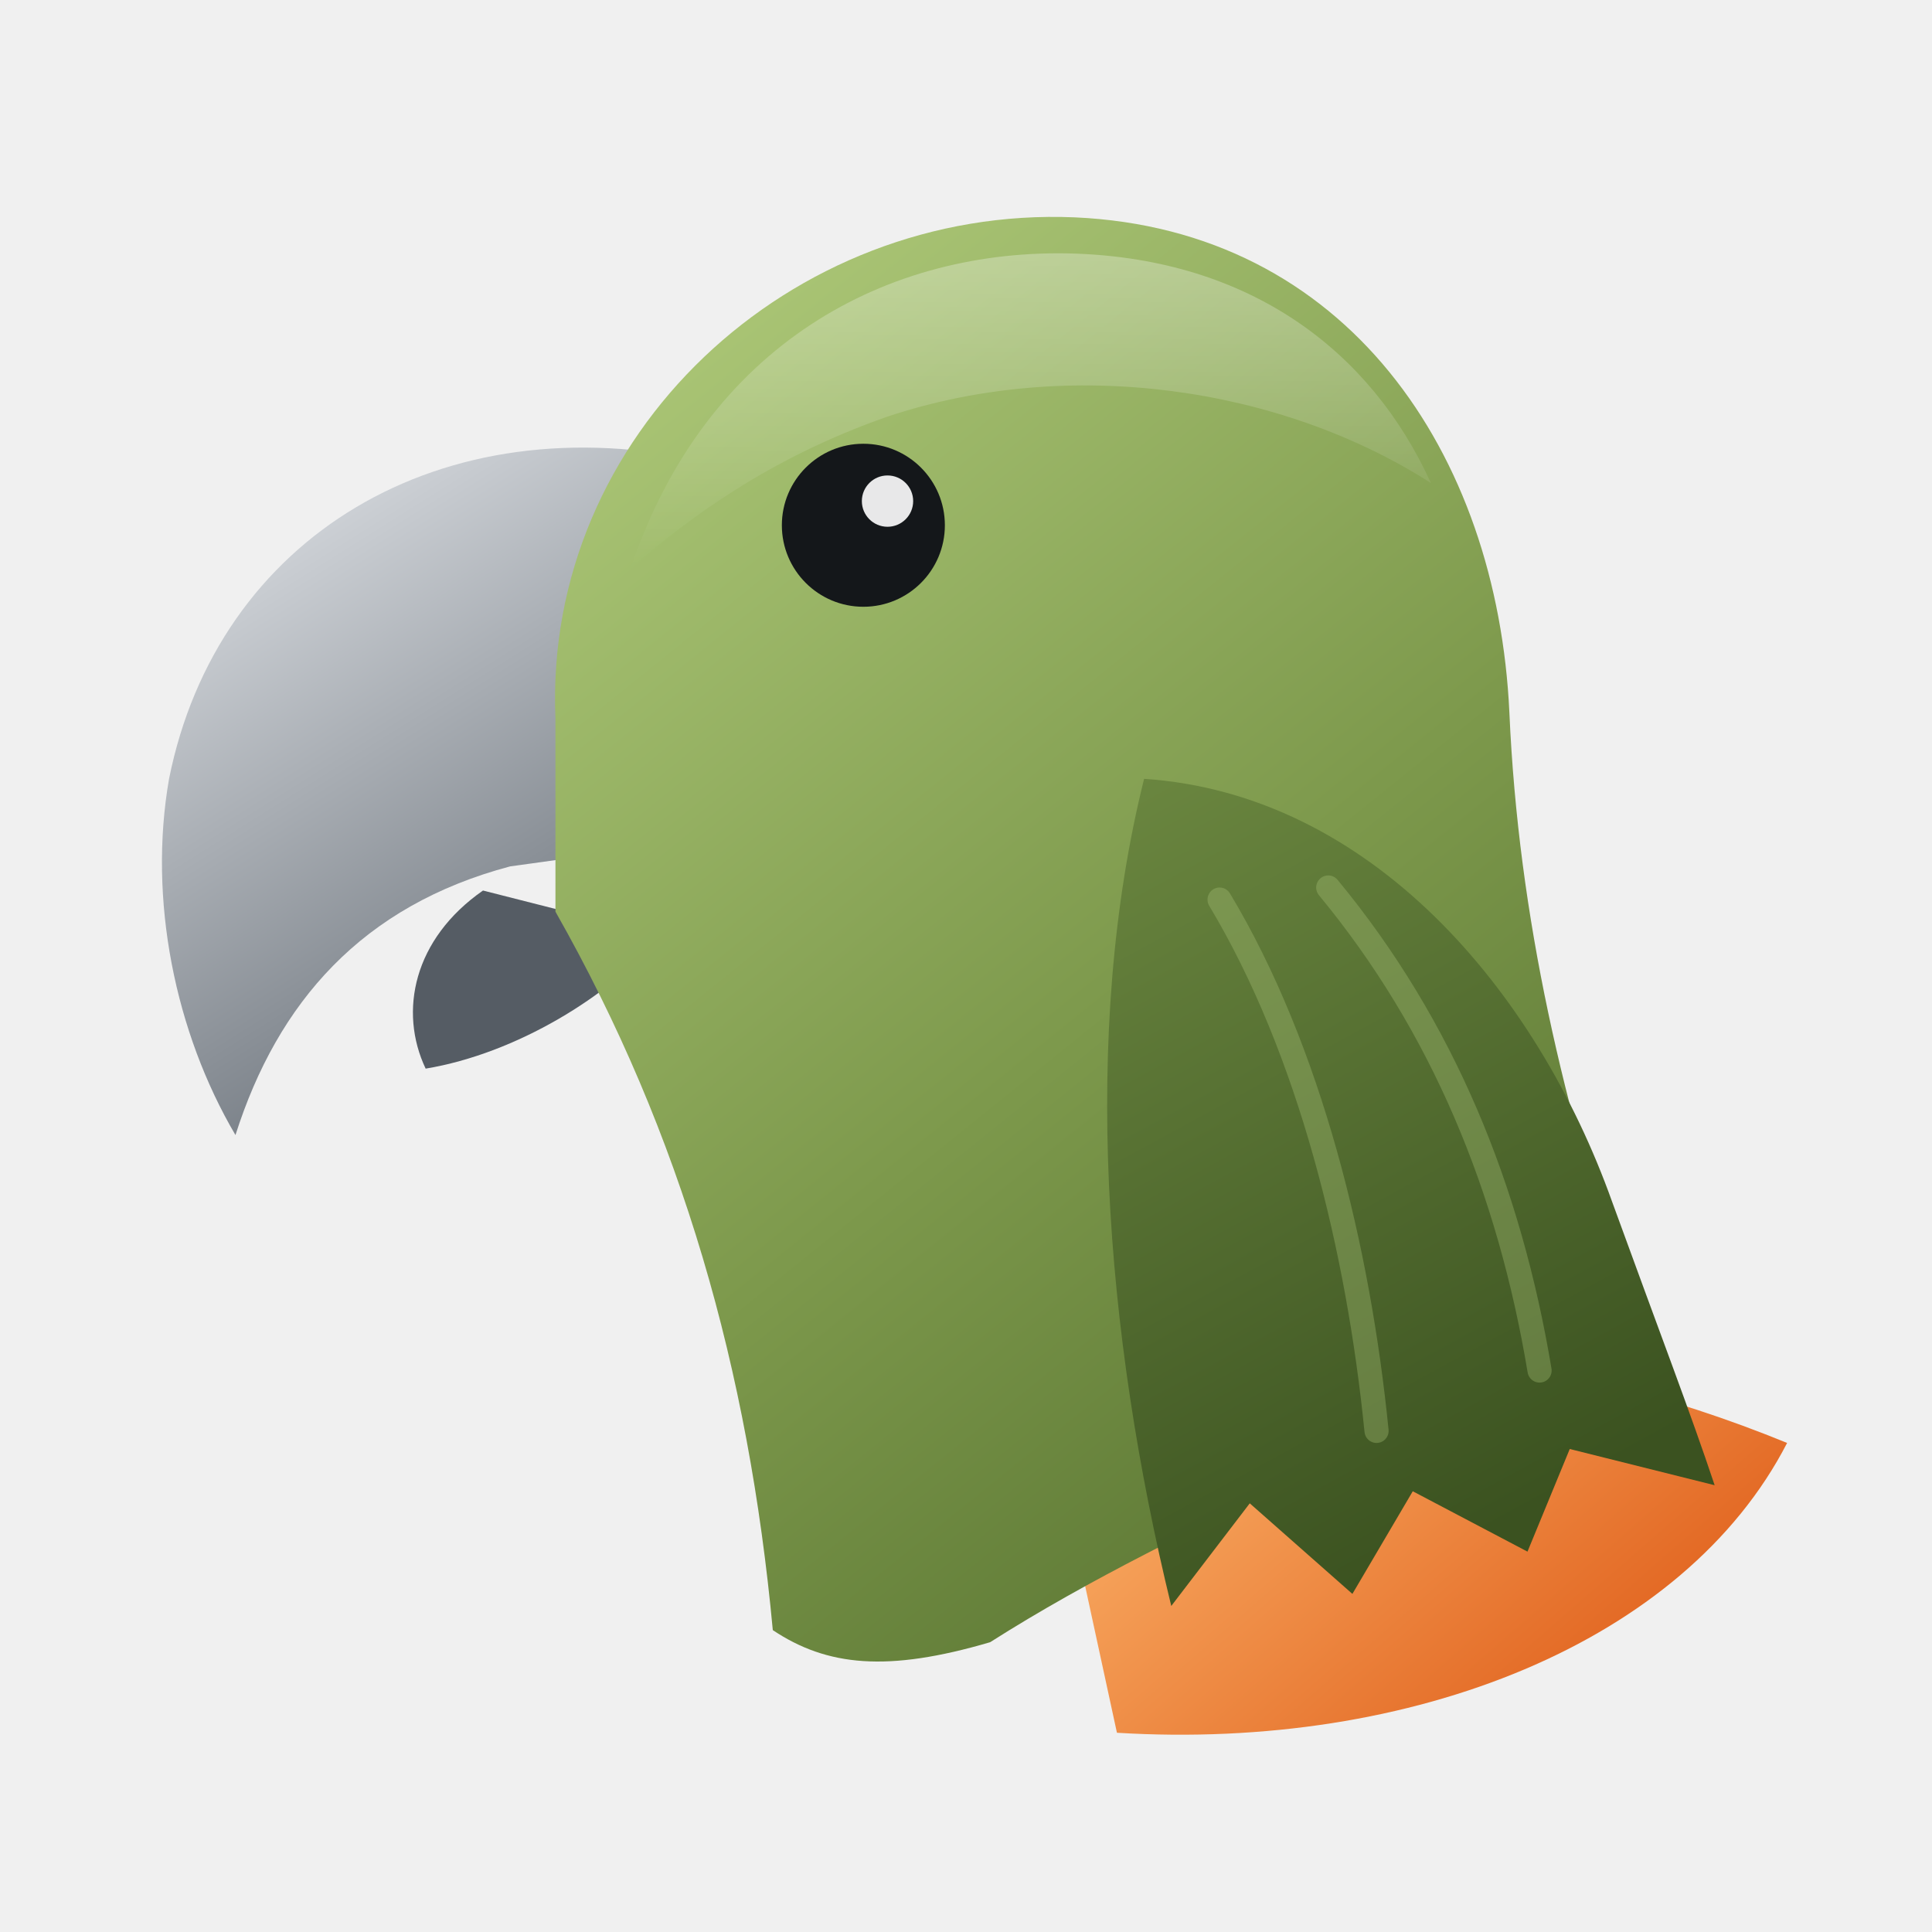
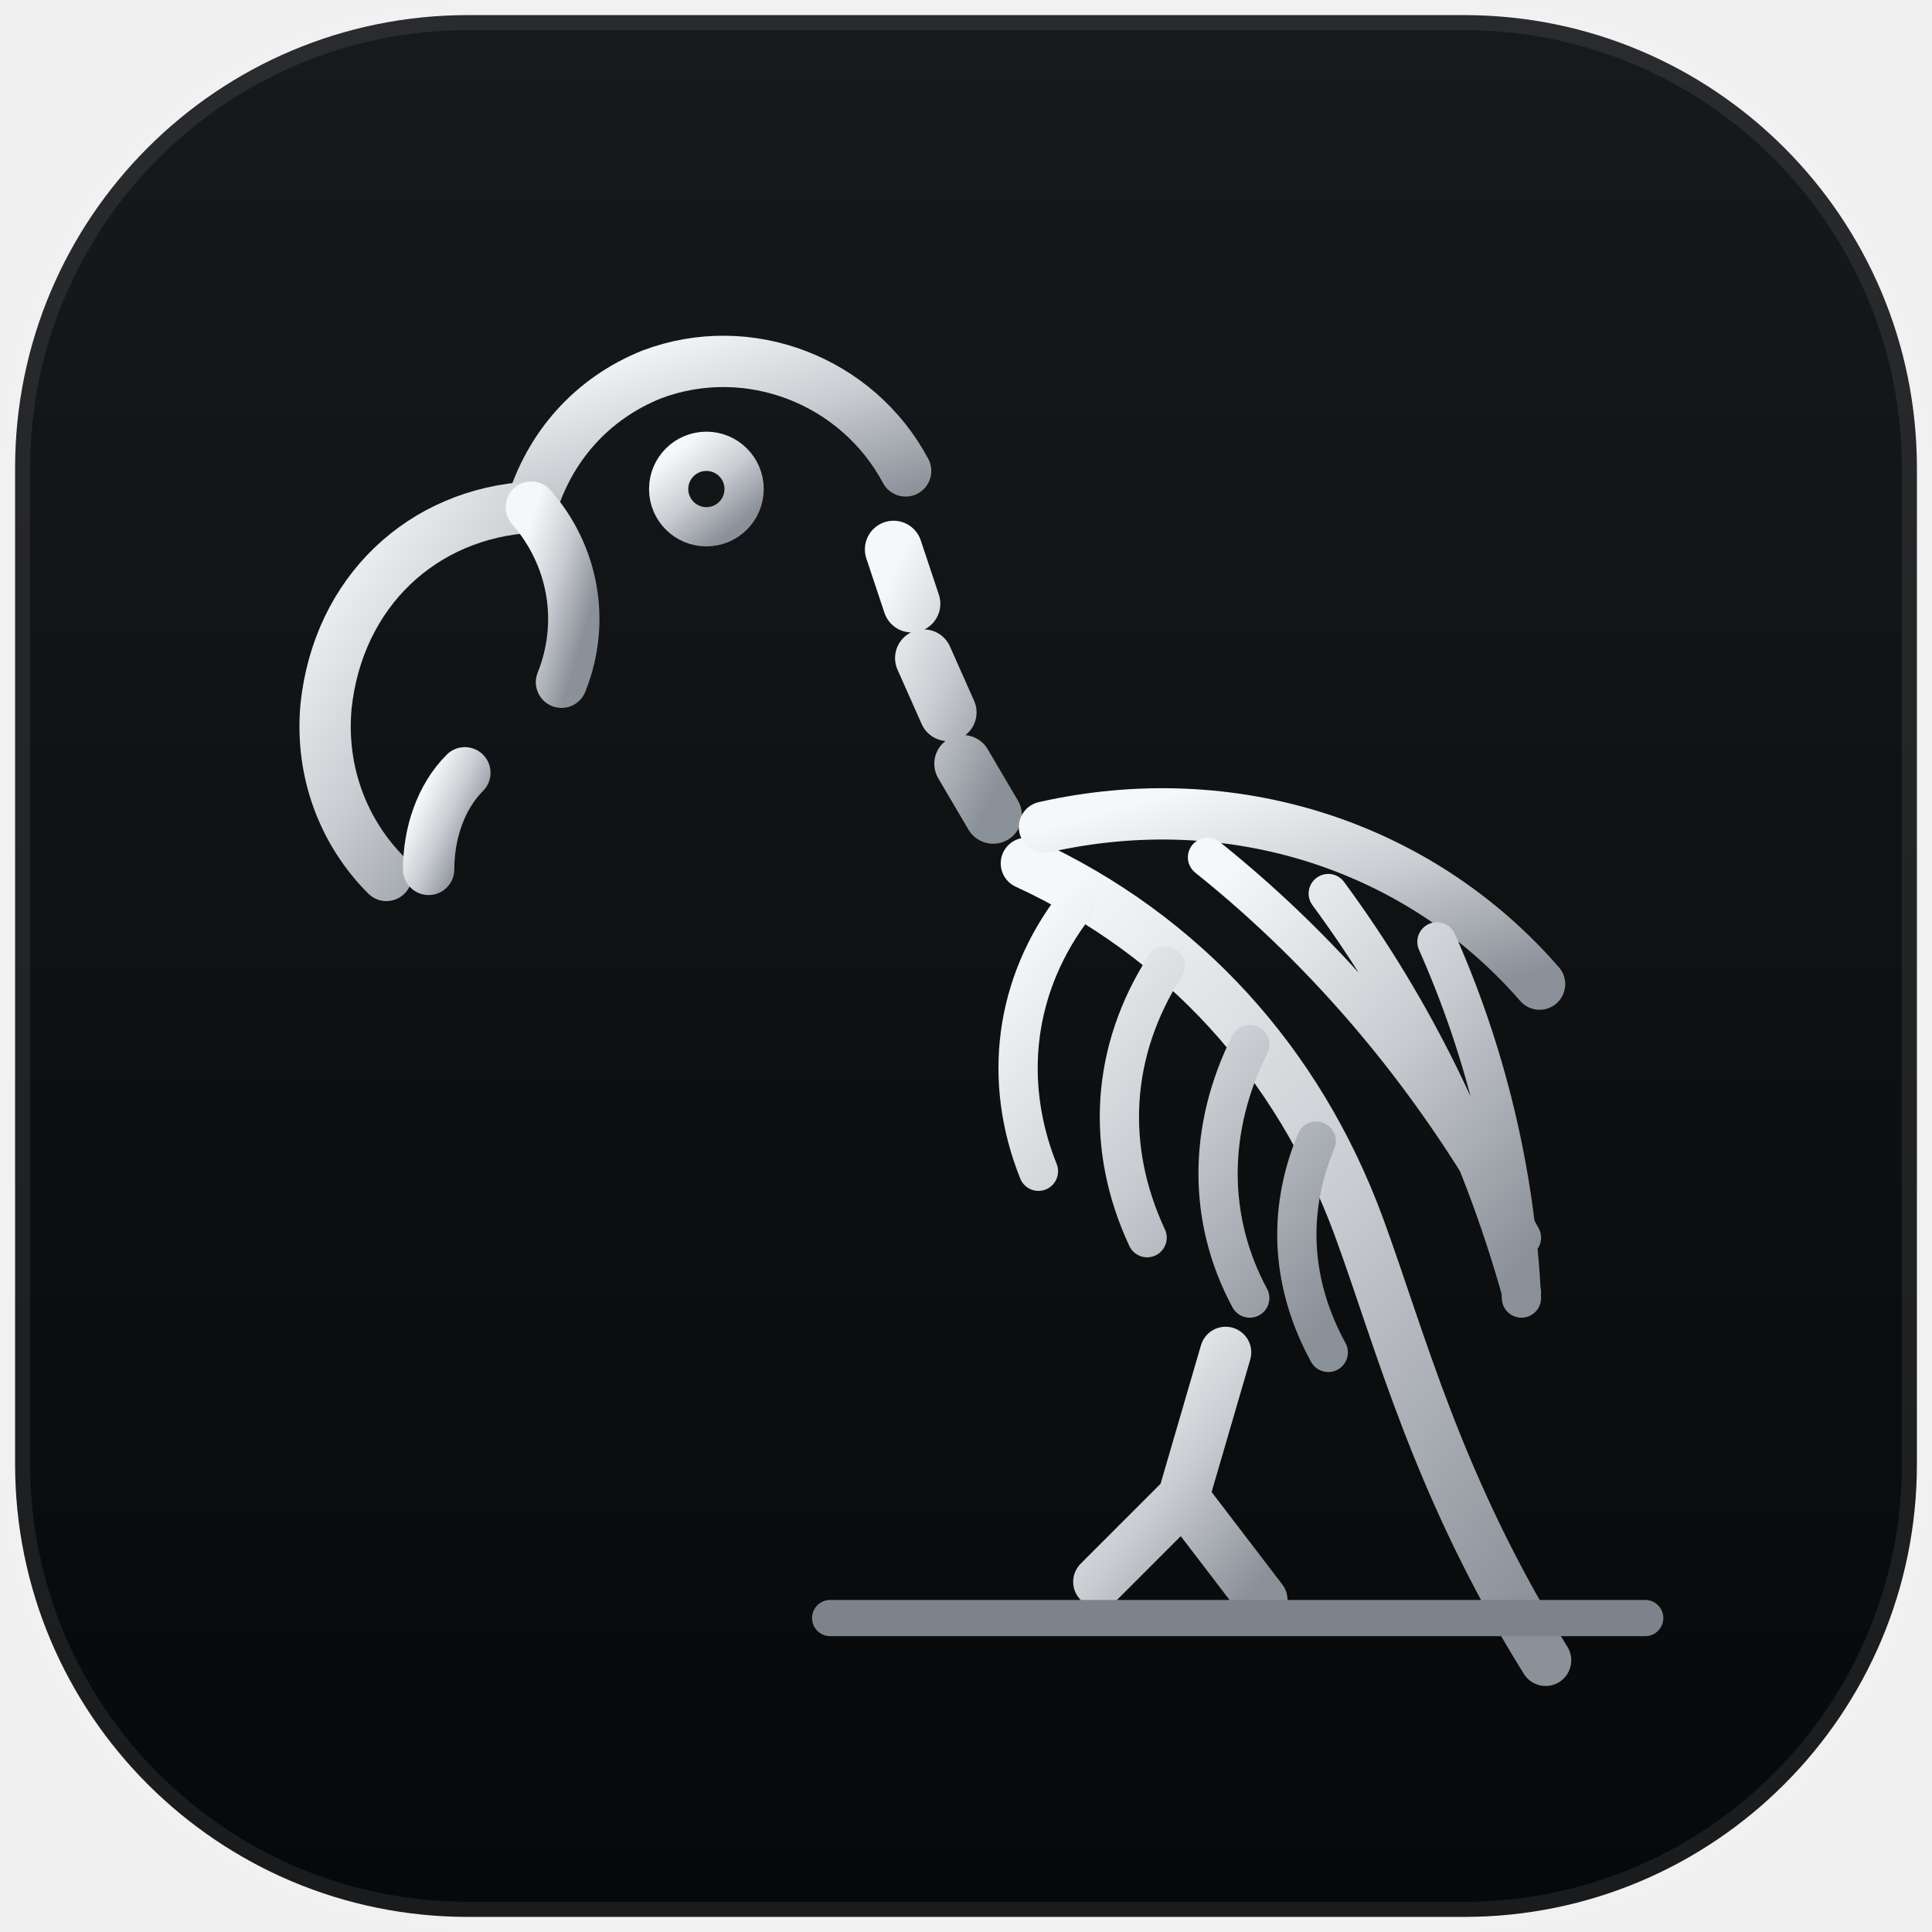
- <svg xmlns="http://www.w3.org/2000/svg" viewBox="0.6 3.2 64 64">
+ <svg xmlns="http://www.w3.org/2000/svg" viewBox="0 0 64 64">
  <defs>
-     <linearGradient id="plume" x1="0.2" y1="0" x2="0.8" y2="1">
-       <stop offset="0" stop-color="#acc777" />
-       <stop offset="0.55" stop-color="#7c984b" />
-       <stop offset="1" stop-color="#55702f" />
+     <linearGradient id="kea-bg" x1="0" y1="0" x2="0" y2="1">
+       <stop offset="0" stop-color="#17191c" />
+       <stop offset="1" stop-color="#070809" />
    </linearGradient>
-     <linearGradient id="wing" x1="0" y1="0" x2="0.4" y2="1">
-       <stop offset="0" stop-color="#6b8740" />
-       <stop offset="1" stop-color="#3b5220" />
-     </linearGradient>
-     <linearGradient id="beak" x1="0" y1="0" x2="0.5" y2="1">
-       <stop offset="0" stop-color="#e5e8ec" />
-       <stop offset="1" stop-color="#6c737b" />
-     </linearGradient>
-     <linearGradient id="flash" x1="0" y1="0" x2="1" y2="0.6">
-       <stop offset="0" stop-color="#ffbe74" />
-       <stop offset="1" stop-color="#e0601c" />
-     </linearGradient>
-     <linearGradient id="shine" x1="0" y1="0" x2="0" y2="1">
-       <stop offset="0" stop-color="#fff" stop-opacity="0.3" />
-       <stop offset="1" stop-color="#fff" stop-opacity="0" />
+     <linearGradient id="kea-silver" x1="0.1" y1="0" x2="0.9" y2="1">
+       <stop offset="0" stop-color="#f6f7f8" />
+       <stop offset="0.5" stop-color="#c9ccd1" />
+       <stop offset="1" stop-color="#8b9199" />
    </linearGradient>
  </defs>
-   <path d="M24 18.5 C15.2 16.5 7.8 21 6.2 29 C5.5 33 6.4 37.4 8.4 40.8 C9.8 36.4 12.6 33.2 17.5 31.9 L24 31 Z" fill="url(#beak)" />
-   <path d="M16.6 32.7 C14.3 34.3 13.8 36.7 14.7 38.6 C17.7 38.1 20.8 36.2 22.5 34.2 Z" fill="#555c64" />
-   <path d="M35 48.6 C43 46.8 52 47.8 59.8 51 C56.4 57.6 47.4 61.2 37.6 60.6 Z" fill="url(#flash)" />
-   <path d="M19 27 C18.6 17.6 26.8 10 36.2 10.4 C45.2 10.8 50.2 18.2 50.6 26.8 C50.9 33.6 52.4 40 54.6 46.4 C48 50.6 40 53.4 33.4 57.6 C30 58.6 28 58.4 26.2 57.2 C25.4 48.6 23.2 40.8 19 33.4 Z" fill="url(#plume)" />
-   <path d="M21.5 22 C24 14.6 30 11.4 36.2 11.6 C42 11.8 46 14.8 48 19.2 C43 16 36 15 30 17 C26 18.4 23.4 20.4 21.5 22 Z" fill="url(#shine)" />
-   <path d="M38.5 29 C46 29.5 51.5 36 54 43 C55.6 47.4 56.6 50 57.4 52.4 L52.6 51.2 L51.2 54.6 L47.4 52.6 L45.4 56 L42 53 L39.4 56.4 C37.2 47.4 36.4 37.4 38.5 29 Z" fill="url(#wing)" />
-   <path d="M41 33 C44 38 45.6 44.6 46.2 50.6 M44.6 32.6 C48.4 37.2 50.6 42.6 51.6 48.6" fill="none" stroke="#a9c27a" stroke-opacity="0.35" stroke-width="0.8" stroke-linecap="round" />
-   <circle cx="29.2" cy="20.6" r="2.7" fill="#14171a" />
-   <circle cx="30" cy="19.8" r="0.85" fill="#fff" fill-opacity="0.9" />
+   <rect x="0.5" y="0.5" width="63" height="63" rx="15" fill="url(#kea-bg)" stroke="#ffffff" stroke-opacity="0.08" />
+   <g fill="none" stroke="url(#kea-silver)" stroke-linecap="round" stroke-linejoin="round" stroke-width="1.7">
+     <path d="M30 15.6c-1.6-3-5.2-4.4-8.4-3.2-2 .8-3.4 2.4-4 4.4" />
+     <path d="M17.6 16.8c-3.6.2-6.4 2.8-6.8 6.6-.2 2.2.6 4.2 2 5.6" />
+     <path d="M17.6 16.8c1.4 1.6 1.8 3.8 1 5.8" />
+     <path d="M15.4 25.6c-.8.8-1.2 2-1.2 3.2" />
+     <circle cx="23.4" cy="16.2" r="1.25" stroke-width="1.3" />
+     <path d="M29.6 18.2l.6 1.8M30.6 21.8l.8 1.8M31.9 25.3l1 1.7" stroke-width="1.9" />
+     <path d="M34 28.6c5.2 2.4 9 6.6 11 12 1.4 3.8 2.6 8.6 6.2 14.4" />
+     <path d="M35.6 30c-2 2.6-2.4 5.8-1.2 8.8M38.6 32c-1.8 2.8-2 6-.6 9M41.4 34.6c-1.4 2.8-1.4 5.8 0 8.4M43.6 37.8c-1 2.4-.8 4.8.4 7" stroke-width="1.3" />
+     <path d="M34.6 27.4c6.2-1.4 12.4.6 16.4 5.2" />
+     <path d="M40 28.4c4 3.2 7.6 7.4 10.4 12.6M44 29.6c2.8 3.8 5 8.2 6.4 13.2M47.6 31.2c1.6 3.6 2.6 7.6 2.8 11.8" stroke-width="1.3" />
+     <path d="M40.6 44.8l-1.4 4.8 2.6 3.4M39.2 49.6l-2.8 2.8" />
+     <path d="M27.5 53.6h27" stroke="#7d838b" stroke-width="1.2" />
+   </g>
</svg>
